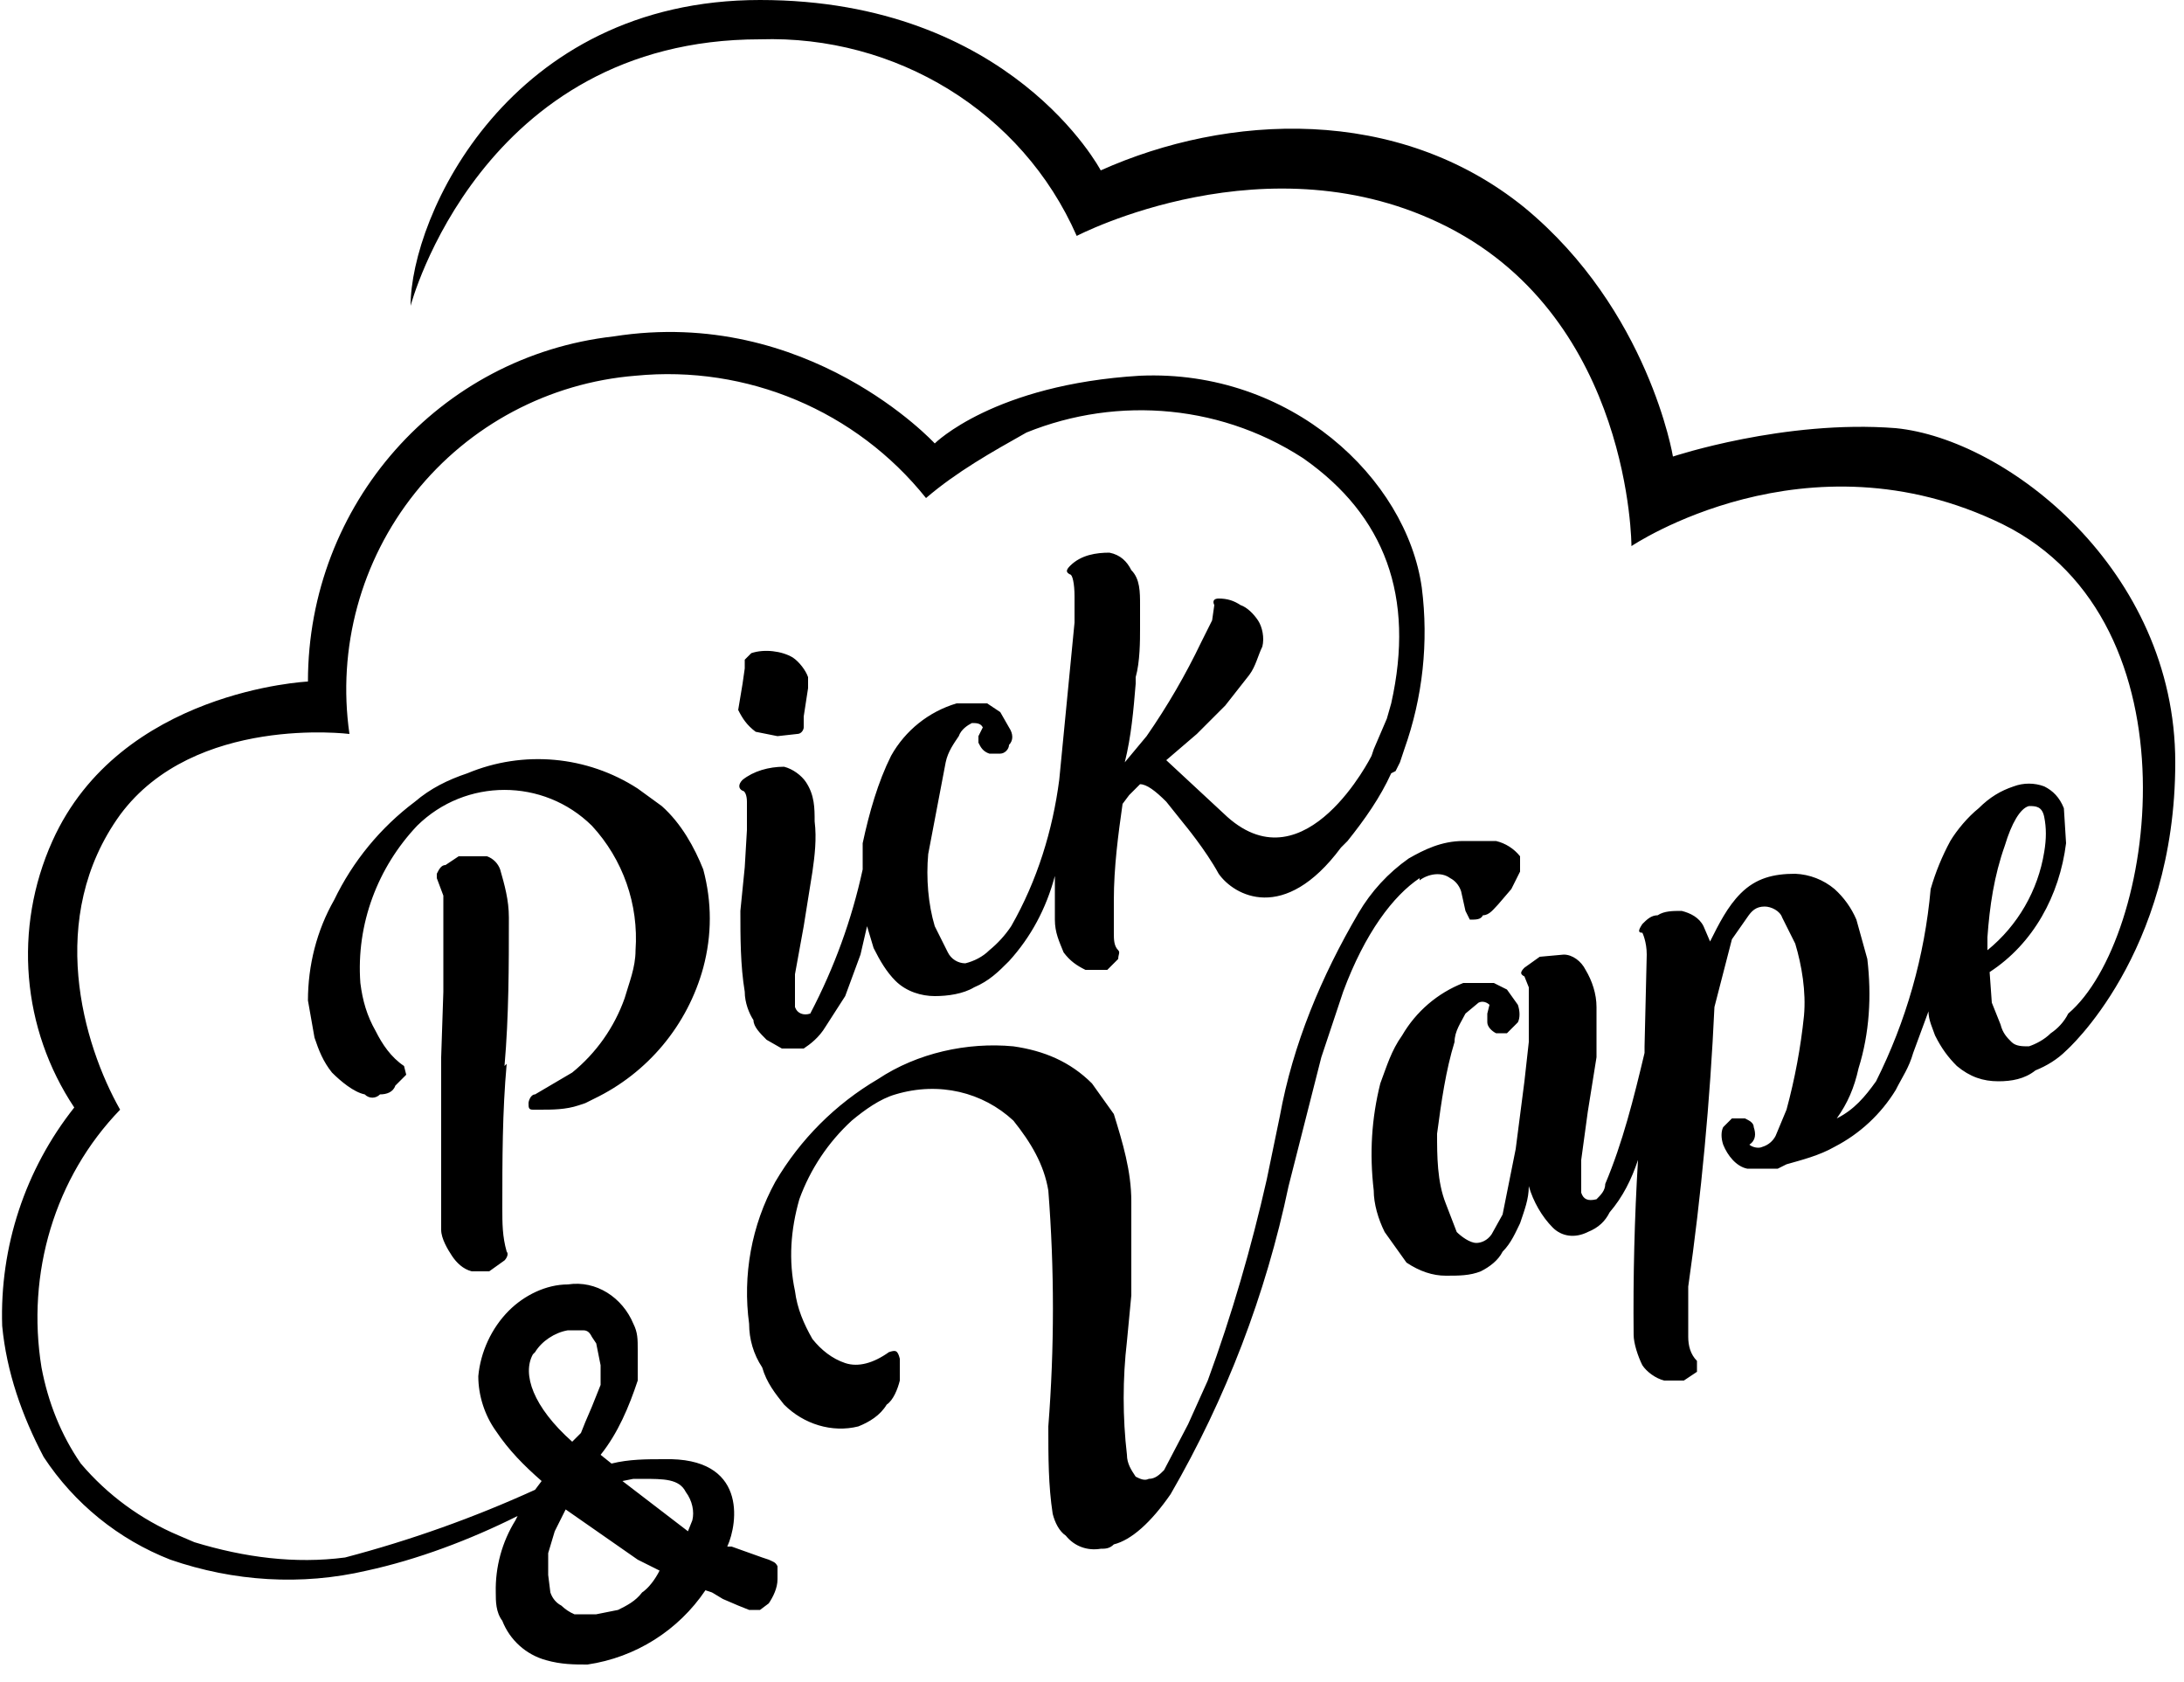
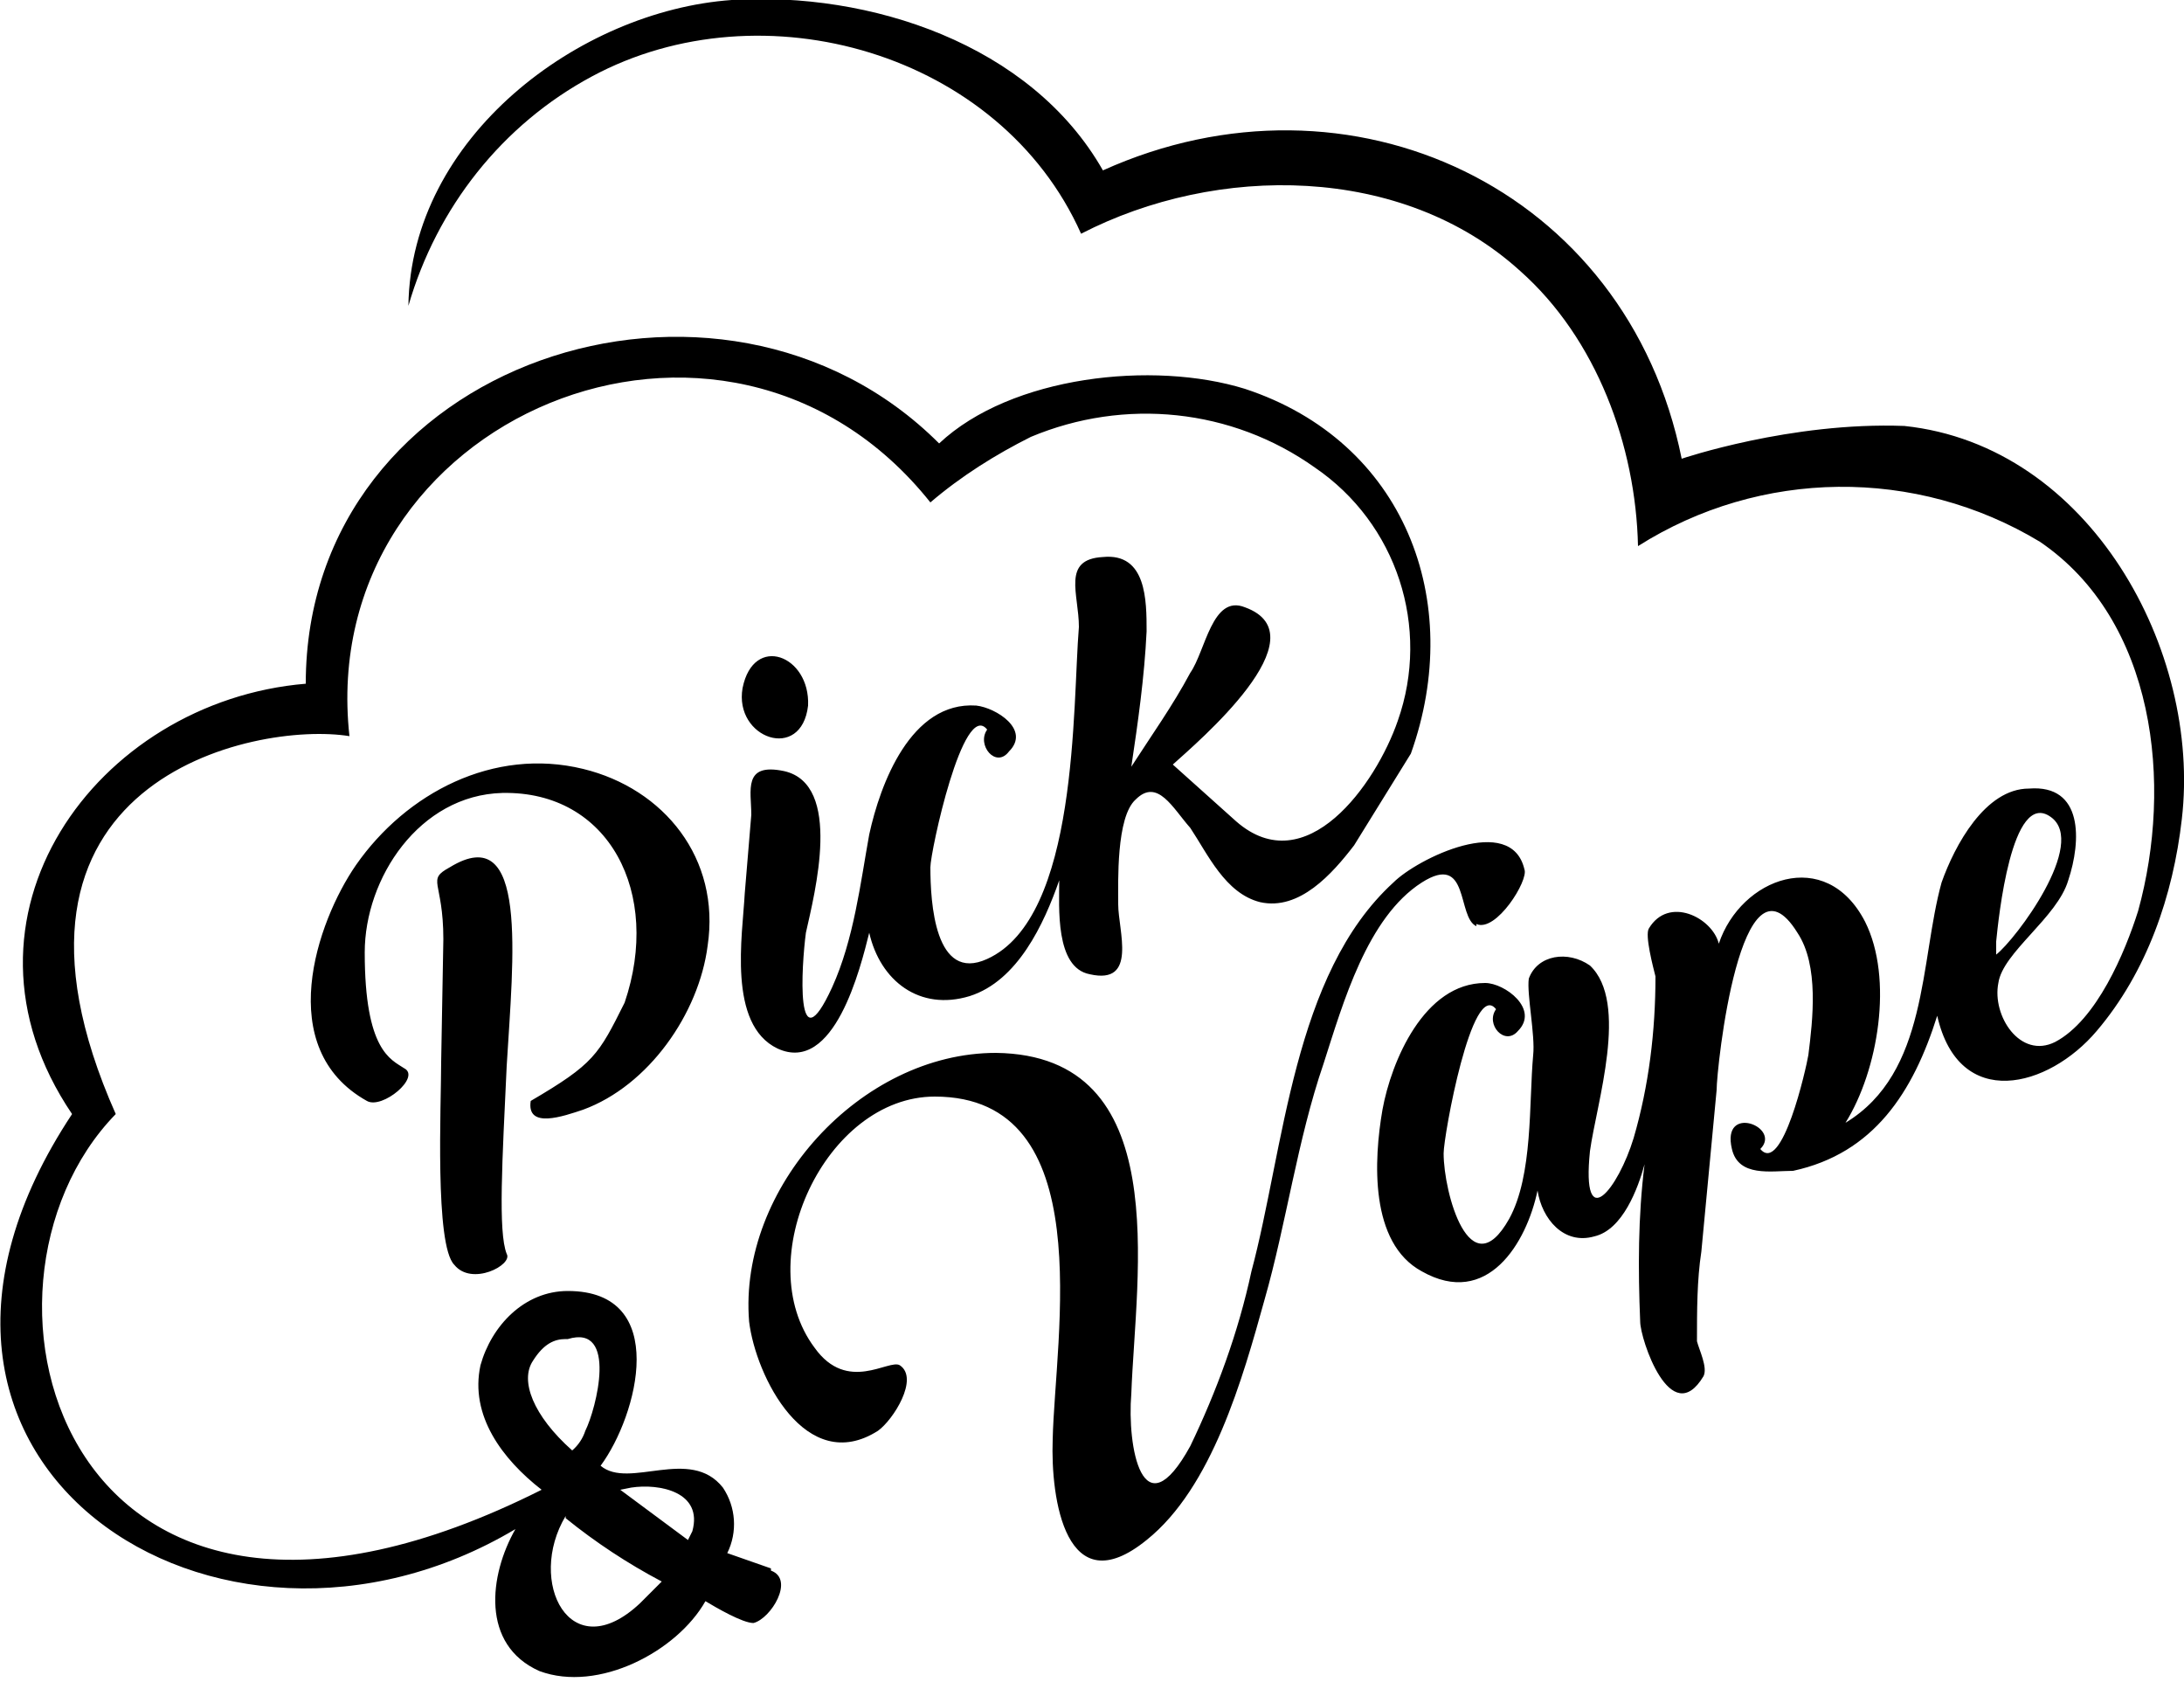
<svg xmlns="http://www.w3.org/2000/svg" viewBox="0 0 100 77">
-   <path d="m23.1 48.8c.2-2.3.2-4.6.2-6.8 0-.8-.2-1.5-.4-2.2a1 1 0 0 0 -.6-.6h-1.3l-.6.4c-.2 0-.3.2-.4.4v.2l.3.8v4.4l-.1 3v7.9c0 .4.3.9.5 1.2s.5.6.9.7h.8l.7-.5c.1-.1.2-.3.1-.4-.2-.7-.2-1.3-.2-2 0-2.2 0-4.4.2-6.6zm5.5-3.1a7.7 7.7 0 0 1 -2.4 3.4l-1.7 1c-.2 0-.3.3-.3.4 0 .2 0 .3.2.3h.3c.6 0 1.2 0 1.8-.2l.3-.1.4-.2a9.4 9.4 0 0 0 5-6c.4-1.5.4-3 0-4.5-.4-1-1-2.1-1.9-2.9l-1.1-.8a8.4 8.4 0 0 0 -7.8-.7c-.9.3-1.7.7-2.4 1.3a12.3 12.3 0 0 0 -3.7 4.5c-.8 1.4-1.2 3-1.2 4.6l.3 1.7c.2.6.4 1.1.8 1.6.4.4 1 .9 1.5 1 .2.2.5.2.7 0 .3 0 .6-.1.7-.4l.5-.5-.1-.4c-.6-.4-1-1-1.3-1.6-.4-.7-.6-1.4-.7-2.2-.2-2.7.8-5.3 2.6-7.2a5.7 5.7 0 0 1 8 0 7.6 7.6 0 0 1 2 5.7c0 .8-.3 1.5-.5 2.2zm5.4-14.4-.2 1.2c.2.4.4.7.8 1l1 .2.9-.1c.2 0 .3-.2.3-.3v-.5l.2-1.3v-.5c-.1-.3-.4-.7-.7-.9-.5-.3-1.3-.4-1.9-.2l-.3.3v.4zm31 9c.4-.3 1-.4 1.4-.1.2.1.4.3.5.6l.2.9.2.4c.3 0 .5 0 .6-.2.3 0 .5-.3.7-.5l.6-.7.4-.8v-.7a2 2 0 0 0 -1.1-.7h-1.5c-1 0-1.8.4-2.5.8a8 8 0 0 0 -2.3 2.5c-1.7 2.9-3 6-3.6 9.3l-.6 2.9c-.7 3.1-1.6 6.2-2.7 9.2l-.9 2-1.1 2.1c-.2.2-.4.4-.7.4-.2.1-.4 0-.6-.1-.2-.3-.4-.6-.4-1-.2-1.7-.2-3.5 0-5.2l.2-2.1v-4.3c0-1.4-.4-2.7-.8-4l-1-1.4c-1-1-2.2-1.5-3.6-1.7-2.1-.2-4.4.3-6.2 1.5a13.2 13.2 0 0 0 -4.7 4.7c-1.1 2-1.5 4.3-1.2 6.5 0 .7.2 1.4.6 2 .2.7.6 1.2 1 1.7.9.9 2.2 1.3 3.4 1 .5-.2 1-.5 1.3-1 .3-.2.5-.7.6-1.1v-1c-.1-.4-.2-.4-.5-.3-.7.5-1.4.7-2 .5s-1.1-.6-1.5-1.1c-.4-.7-.7-1.4-.8-2.2-.3-1.4-.2-2.8.2-4.2a9.1 9.1 0 0 1 2.4-3.6c.6-.5 1.3-1 2-1.2 2-.6 4-.1 5.4 1.2.8 1 1.4 2 1.6 3.2a69.2 69.2 0 0 1 0 10.8c0 1.4 0 2.7.2 4 .1.4.3.8.6 1 .4.5 1 .7 1.6.6.2 0 .4 0 .6-.2.8-.2 1.7-1 2.6-2.3a47.7 47.7 0 0 0 5.4-14.1l1.5-5.9 1-3c1-2.7 2.3-4.4 3.5-5.2zm21.8-20.7c-5.1-.4-10.2 1.3-10.2 1.3s-1.1-6.7-6.8-11.4c-5.8-4.7-13.6-4.3-19.4-1.7 0 0-4.1-7.8-15.6-7.8s-16 9.9-16 14c0 0 3.2-12.2 16-12.2 6.2-.2 12 3.3 14.5 9 0 0 8.8-4.6 17-.4 8.4 4.3 8.4 14.6 8.4 14.6s8-5.4 17-1c9.1 4.5 7 19 3 22.4-.2.4-.5.7-.8.9-.3.3-.7.5-1 .6-.3 0-.6 0-.8-.2s-.4-.4-.5-.8l-.4-1-.1-1.4c2-1.3 3.2-3.5 3.5-5.9l-.1-1.6c-.2-.5-.5-.8-.9-1a2 2 0 0 0 -1.4 0c-.6.2-1.1.5-1.6 1-.5.4-1 1-1.3 1.5a11 11 0 0 0 -.9 2.2 24.5 24.5 0 0 1 -2.5 8.8c-.5.7-1 1.3-1.8 1.7.5-.7.8-1.4 1-2.3.5-1.6.6-3.3.4-5l-.5-1.8a4 4 0 0 0 -1-1.4 3 3 0 0 0 -1.8-.7c-1 0-1.8.2-2.5.9-.6.6-1 1.4-1.4 2.2l-.3-.7c-.2-.4-.6-.6-1-.7-.4 0-.8 0-1.1.2-.3 0-.5.2-.7.4-.2.3-.2.4 0 .4 0 0 .2.4.2 1l-.1 4.2v.3c-.5 2.1-1 4.1-1.8 6 0 .3-.2.5-.4.7-.4.1-.6 0-.7-.3v-1.5l.3-2.2.4-2.5v-2.3c0-.6-.2-1.2-.5-1.7-.2-.4-.6-.7-1-.7l-1.1.1-.7.5c-.2.2-.2.3 0 .4l.2.5v2.5l-.2 1.8-.4 3.1-.6 3-.5.9c-.2.3-.5.4-.7.4-.3 0-.7-.3-.9-.5l-.5-1.3c-.4-1-.4-2.2-.4-3.2.2-1.5.4-2.9.8-4.2 0-.5.3-.9.5-1.3l.6-.5c.2-.1.4 0 .5.1l-.1.4v.4c0 .2.2.4.4.5h.5l.5-.5c.1-.2.1-.5 0-.8l-.5-.7-.6-.3h-1.4a5.6 5.6 0 0 0 -2.8 2.4c-.5.7-.7 1.4-1 2.2-.4 1.6-.5 3.2-.3 4.9 0 .6.2 1.3.5 1.9l1 1.4c.6.4 1.2.6 1.8.6s1.1 0 1.6-.2c.4-.2.8-.5 1-.9.4-.4.6-.9.8-1.3.2-.6.4-1.1.4-1.7.2.7.6 1.4 1.1 1.9.4.4 1 .5 1.6.2.5-.2.8-.5 1-.9.6-.7 1-1.5 1.3-2.4a113.8 113.8 0 0 0 -.2 8c0 .4.2 1 .4 1.4.2.3.6.6 1 .7h.9l.6-.4v-.5c-.3-.3-.4-.7-.4-1.1v-2.3c.6-4.2 1-8.5 1.2-12.8l.8-3.1.7-1c.2-.3.4-.5.8-.5.3 0 .7.2.8.5l.6 1.2c.3 1 .5 2.2.4 3.3a27 27 0 0 1 -.8 4.3l-.5 1.2a1 1 0 0 1 -.6.5c-.2.1-.5 0-.6-.1.3-.2.3-.5.2-.8 0-.2-.2-.3-.4-.4h-.6l-.4.4c-.1.2-.1.5 0 .8.2.5.6 1 1.1 1.1h1.4l.4-.2c.7-.2 1.5-.4 2.2-.8a7.1 7.1 0 0 0 2.8-2.6c.3-.6.6-1 .8-1.7l.7-1.9c0 .4.2.8.3 1.1.3.6.6 1 1 1.4.6.5 1.2.7 1.9.7.6 0 1.2-.1 1.7-.5.5-.2 1-.5 1.4-.9 0 0 5-4.4 5-13.2s-7.7-14.8-12.8-15.3zm4.2 23.3c.1-1.4.3-2.8.8-4.2.3-1 .7-1.7 1.1-1.8.3 0 .6 0 .7.5s.1 1 0 1.6a7.3 7.3 0 0 1 -2.6 4.5zm-55.8 28.5-.3-.1-1.4-.5h-.2c.5-1.1.9-4.1-2.9-4-.8 0-1.6 0-2.4.2l-.5-.4c.8-1 1.3-2.2 1.7-3.4v-1.4c0-.5 0-.8-.2-1.2-.5-1.2-1.7-2-3-1.8-1 0-2 .5-2.7 1.2-.8.8-1.3 1.9-1.4 3 0 .9.3 1.8.8 2.5.6.9 1.3 1.6 2.1 2.3l-.3.4a54.2 54.2 0 0 1 -8.7 3.1c-2.3.3-4.6 0-6.9-.7l-.7-.3a12 12 0 0 1 -4.5-3.3c-.9-1.3-1.5-2.8-1.8-4.4-.7-4.3.6-8.7 3.6-11.8-1.7-3-3.4-8.8 0-13.5 3.4-4.6 10.5-3.7 10.5-3.7a14.4 14.4 0 0 1 13.1-16.4c5.1-.5 10.1 1.6 13.3 5.6 1.4-1.2 3-2.1 4.6-3 4.2-1.7 9.1-1.3 13 1.4l-.3-.2c3.7 2.6 5.1 6.3 4 11.2l-.2.7-.6 1.4-.1.3s-3 6-6.6 2.8l-2.8-2.6 1.4-1.2 1.3-1.3 1.1-1.4c.3-.4.4-.9.6-1.3.1-.4 0-.9-.2-1.2s-.5-.6-.8-.7c-.3-.2-.6-.3-1-.3-.2 0-.3.1-.2.3l-.1.7-.5 1a31 31 0 0 1 -2.5 4.3l-1 1.2c.3-1.2.4-2.4.5-3.6v-.3c.2-.7.2-1.7.2-2.2v-1.1c0-.6 0-1.2-.4-1.6-.2-.4-.5-.7-1-.8-.6 0-1.3.1-1.8.6-.2.2-.2.3 0 .4.1 0 .2.4.2 1v1.2l-.7 7.2c-.3 2.3-1 4.6-2.2 6.7a5 5 0 0 1 -1 1.1c-.3.3-.7.5-1.1.6a.9.9 0 0 1 -.8-.5l-.6-1.2c-.3-1-.4-2.2-.3-3.3l.8-4.2c.1-.5.4-.9.6-1.2.1-.3.4-.5.6-.6.2 0 .4 0 .5.2l-.2.4v.3c.1.2.2.4.5.5h.5c.2 0 .4-.2.4-.4.2-.2.2-.5 0-.8l-.4-.7-.6-.4h-1.4a5.1 5.1 0 0 0 -3 2.4c-.6 1.2-1 2.6-1.3 4v1.2c-.5 2.3-1.3 4.5-2.4 6.6-.3.1-.6 0-.7-.3v-1.5l.4-2.2.4-2.5c.1-.7.2-1.5.1-2.3 0-.6 0-1.2-.4-1.8-.2-.3-.6-.6-1-.7-.7 0-1.4.2-1.9.6-.2.2-.2.4 0 .5.1 0 .2.2.2.5v1.3l-.1 1.7-.2 2c0 1.2 0 2.5.2 3.7 0 .5.2 1 .4 1.3 0 .3.3.6.6.9l.7.4h1c.3-.2.7-.5 1-1l.9-1.4.7-1.9.3-1.3.3 1c.3.6.6 1.1 1 1.5.5.5 1.2.7 1.8.7s1.3-.1 1.8-.4c.7-.3 1.1-.7 1.6-1.2 1-1.1 1.7-2.4 2.1-3.9v2c0 .6.2 1 .4 1.5.3.4.6.6 1 .8h1l.5-.5c0-.2.1-.3 0-.4-.2-.2-.2-.5-.2-.8v-1.5c0-1.5.2-3 .4-4.4l.3-.4.5-.5c.3 0 .7.3 1.2.8l.8 1s1 1.2 1.6 2.3c.7 1 3 2.3 5.6-1.2l.3-.3c.8-1 1.5-2 2-3.1l.2-.1.2-.4.2-.6a16 16 0 0 0 .8-7.4c-.7-5-6-10-12.9-9.7-6.7.4-9.4 3.1-9.4 3.1s-5.8-6.3-14.7-4.9c-8 .9-14 7.7-14 15.8 0 0-8.6.4-11.7 7.3-1.8 4-1.4 8.6 1 12.2a15.3 15.3 0 0 0 -3.3 10c.2 2.1.9 4.1 1.9 6a12.3 12.3 0 0 0 5.8 4.7c2.9 1 6 1.2 9 .5 2.3-.5 4.7-1.4 6.9-2.5l-.1.2a6 6 0 0 0 -.9 3.3c0 .4 0 .9.3 1.3a3 3 0 0 0 2 1.8c.7.2 1.3.2 1.9.2a7.9 7.9 0 0 0 5.4-3.4l.3.1.5.3.7.3.5.2h.5l.4-.3c.2-.3.4-.7.4-1.1v-.6c-.1-.2-.2-.2-.4-.3zm-10.7-9.5c.3-.5.9-.9 1.5-1h.7c.2 0 .3.1.4.3l.2.3.2 1v.9l-.4 1-.3.7-.2.5-.4.4c-1.8-1.6-2.3-3.1-1.8-4zm4.9 11c-.3.4-.7.6-1.1.8l-1 .2h-1a2 2 0 0 1 -.6-.4c-.2-.1-.4-.3-.5-.6l-.1-.8v-1l.3-1 .5-1 3.3 2.3 1 .5c-.2.4-.5.8-.8 1zm2.3-3.3-.2.5-3-2.3.5-.1h.4c1 0 1.7 0 2 .6.3.4.4.9.3 1.3z" />
+   <path fill-rule="evenodd" d="M23.2 48.8c.3-5 1-11.3-2.6-9.1-1.1.6-.3.6-.3 3.3l-.1 5.6c0 2-.3 8.4.6 9.3.8 1 2.7 0 2.4-.5-.4-1-.2-4.3 0-8.6zm5.4-2.9c-1.2 2.4-1.4 2.8-4.3 4.5-.2 1.3 1.5.7 2.4.4 3-1.1 5.3-4.4 5.7-7.5.6-4-2-7.2-5.7-8.1-4.1-1-8.1 1.1-10.4 4.4-1.8 2.6-3.8 8.4.5 10.8.7.4 2.5-1.1 1.7-1.5-.6-.4-1.8-.8-1.8-5.3 0-3.4 2.5-7.2 6.3-7.3 4.9-.1 7.3 4.6 5.6 9.6zm6.7 25.9l-2-.7a3 3 0 0 0-.2-3c-1.5-1.9-4.3.1-5.6-1 1.7-2.3 3.2-8-1.5-8-2 0-3.5 1.6-4 3.4-.5 2.3 1 4.3 2.8 5.7C2.9 79.2-2.5 59 5.3 51-1.5 35.7 11.7 33 16 33.7 14.4 19.1 33.2 11.2 42.6 23c1.4-1.2 3-2.2 4.6-3 4.3-1.8 9.2-1.3 13 1.4A10 10 0 0 1 64 33c-1 2.9-4.2 7.4-7.4 4.6L53.7 35c1.1-1 6.9-5.9 3.3-7.2-1.5-.6-1.8 2-2.5 3-.8 1.5-1.8 2.9-2.7 4.3.3-2 .6-4.1.7-6.2 0-1.4 0-3.6-2-3.4-1.9.1-1.1 1.7-1.1 3.2-.3 3.6 0 13.3-4.2 15.2-2.4 1.1-2.6-2.6-2.6-4.2 0-.7 1.5-7.7 2.6-6.3-.5.7.4 1.8 1 1 1-1-.6-2-1.5-2.1-3-.2-4.4 3.6-4.9 5.9-.4 2.2-.7 4.8-1.7 7-1.7 3.7-1.4-1-1.2-2.5.4-1.8 1.7-6.8-1-7.4-1.9-.4-1.5.9-1.5 2l-.3 3.6c-.1 1.9-.8 6 1.5 7.1 2.6 1.2 3.8-3.7 4.2-5.3.5 2.2 2.3 3.6 4.6 2.9 2.2-.7 3.4-3.3 4.1-5.3 0 1.2-.2 4 1.4 4.3 2.2.5 1.3-2 1.3-3.2 0-1-.1-4 .8-4.8 1-1 1.7.4 2.5 1.3.8 1.2 1.6 3 3.2 3.4 1.8.4 3.3-1.3 4.3-2.6l2.6-4.2c2.5-7-.3-14.3-7.6-16.7-4.2-1.3-10.7-.6-14 2.5-10-10-29-3.8-29 11C4.4 32.1-2.8 42 3.3 51-7.3 67 10 78.1 23.6 70c-1.2 2.1-1.6 5.3 1.1 6.5 2.7 1 6.3-.9 7.6-3.2.5.3 1.7 1 2.2 1 .8-.2 1.9-2 .8-2.4zM34 31.5c-.4 2.3 2.7 3.4 3 .8.1-2.3-2.5-3.3-3-.8zm-8 29.8c2.3-.7 1.3 3.2.8 4.2a2 2 0 0 1-.6.9c-1.8-1.6-2.4-3.2-1.8-4.1.5-.8 1-1 1.5-1zm-.1 8.2a27 27 0 0 0 4.4 2.9l-1 1c-3.2 3-5.2-1-3.4-4zm5.6 1l-3.1-2.3.5-.1c1.3-.2 3.3.2 2.8 2l-.2.4zm36.1-28.2c.9.4 2.4-2 2.2-2.5-.6-2.6-4.9-.5-6 .6-4.6 4.2-5 12.2-6.5 17.8-.6 2.8-1.6 5.5-2.8 8-2.2 4-2.9 0-2.7-2.4.2-5.5 2-15.5-6.2-15.6-6.2 0-11.8 6.2-11.3 12.3.3 2.5 2.6 7.1 5.9 5 .7-.5 1.9-2.4 1-3-.5-.3-2.4 1.3-3.9-.8-3-4 .5-11.5 5.5-11.5 7.6 0 5.5 11 5.4 15.7-.1 2.7.6 7.6 4.3 4.6 3-2.4 4.4-7.4 5.4-11 1-3.5 1.5-7.3 2.7-10.8.9-2.8 2-6.7 4.5-8.3 2.2-1.4 1.6 1.6 2.5 2zM77 21C74.5 8.6 61.8 2.7 50.5 7.8 47.2 2 39.8-.4 33.5 0c-7 .5-14.7 6.3-14.8 14C20 9.5 23 5.7 27.1 3.5c7.8-4.2 18.7-1.1 22.4 7.2 6.2-3.2 14.7-3.2 20.1 1.7 3.5 3.1 5.3 8 5.4 12.6a17.5 17.5 0 0 1 18.4-.2c5.3 3.6 6.1 11.1 4.5 16.9-.6 1.9-1.9 5-3.8 6-1.6.8-2.9-1.2-2.6-2.7.2-1.4 2.7-3 3.2-4.7.6-1.8.7-4.4-1.8-4.2-2 0-3.4 2.6-4 4.3-1 3.6-.6 8.7-4.4 11 1.5-2.4 2.2-6.6.9-9.2-1.8-3.5-5.7-2-6.7 1-.3-1.2-2.3-2.2-3.2-.7-.2.3.2 1.8.3 2.2 0 2.5-.3 5-1 7.4-.7 2.3-2.4 4.5-2 .6.3-2.2 1.8-6.8 0-8.5-1-.7-2.4-.5-2.8.6-.1.7.3 2.6.2 3.5-.2 2.2 0 5.5-1.1 7.5-1.8 3.2-3-1.2-3-3 0-.8 1.3-8 2.4-6.6-.5.7.4 1.7 1 1 1-1-.6-2.2-1.5-2.2-2.8 0-4.3 3.6-4.7 5.8-.4 2.3-.6 6.1 1.8 7.4 3 1.7 4.8-1.3 5.3-3.7.2 1.3 1.2 2.5 2.6 2.1 1.3-.3 2-2.2 2.3-3.3-.3 2.4-.3 4.8-.2 7.2 0 .8 1.4 5 2.9 2.5.2-.4-.2-1.2-.3-1.6 0-1.4 0-2.8.2-4.1l.7-7.4c0-1 1.1-11.4 3.7-7.2 1 1.5.7 4 .5 5.6-.1.6-1.2 5.5-2.2 4.3 1-1-1.8-2.1-1.3 0 .3 1.3 1.8 1 2.8 1 3.7-.8 5.5-3.6 6.6-7.1 1 4.4 5.1 3.3 7.3.7 2.3-2.7 3.5-6.2 3.9-9.7.9-7.7-4.2-17.1-12.7-18C82 19.3 77 21 77 21zm14.4 22.1c.1-1 .7-7 2.5-5.7 1.7 1.2-1.6 5.6-2.5 6.3v-.6z" />
</svg>
